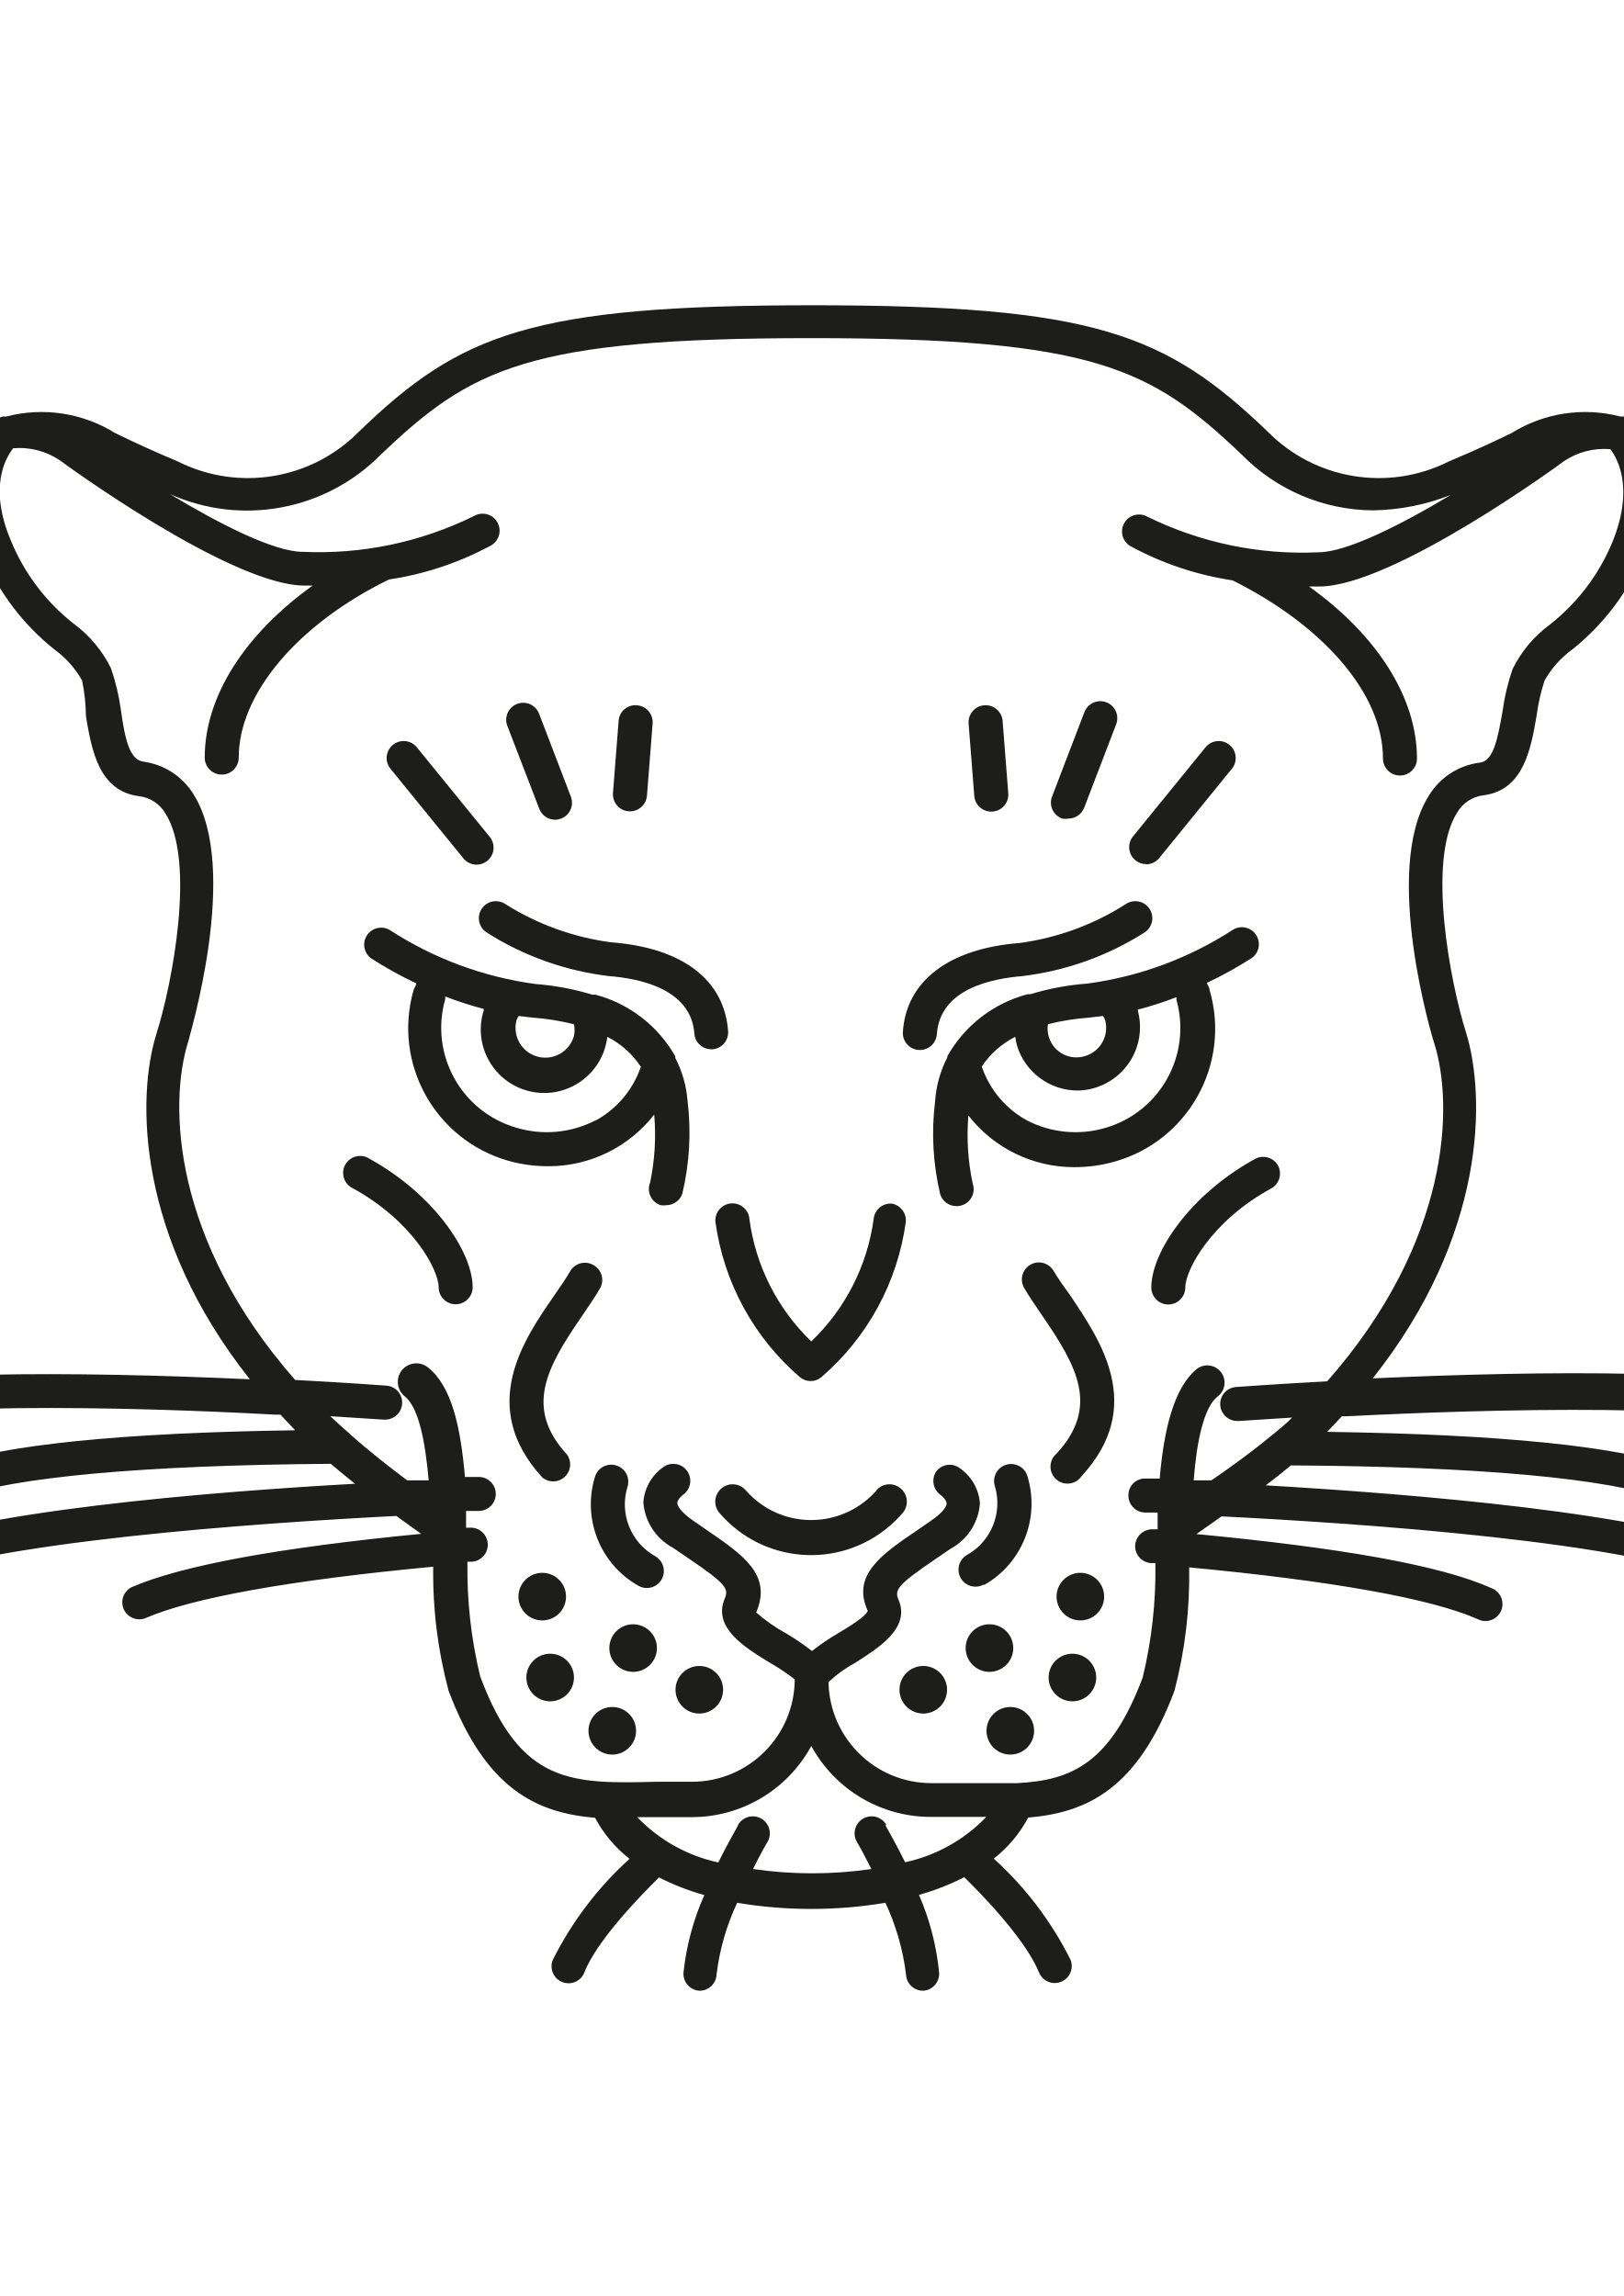
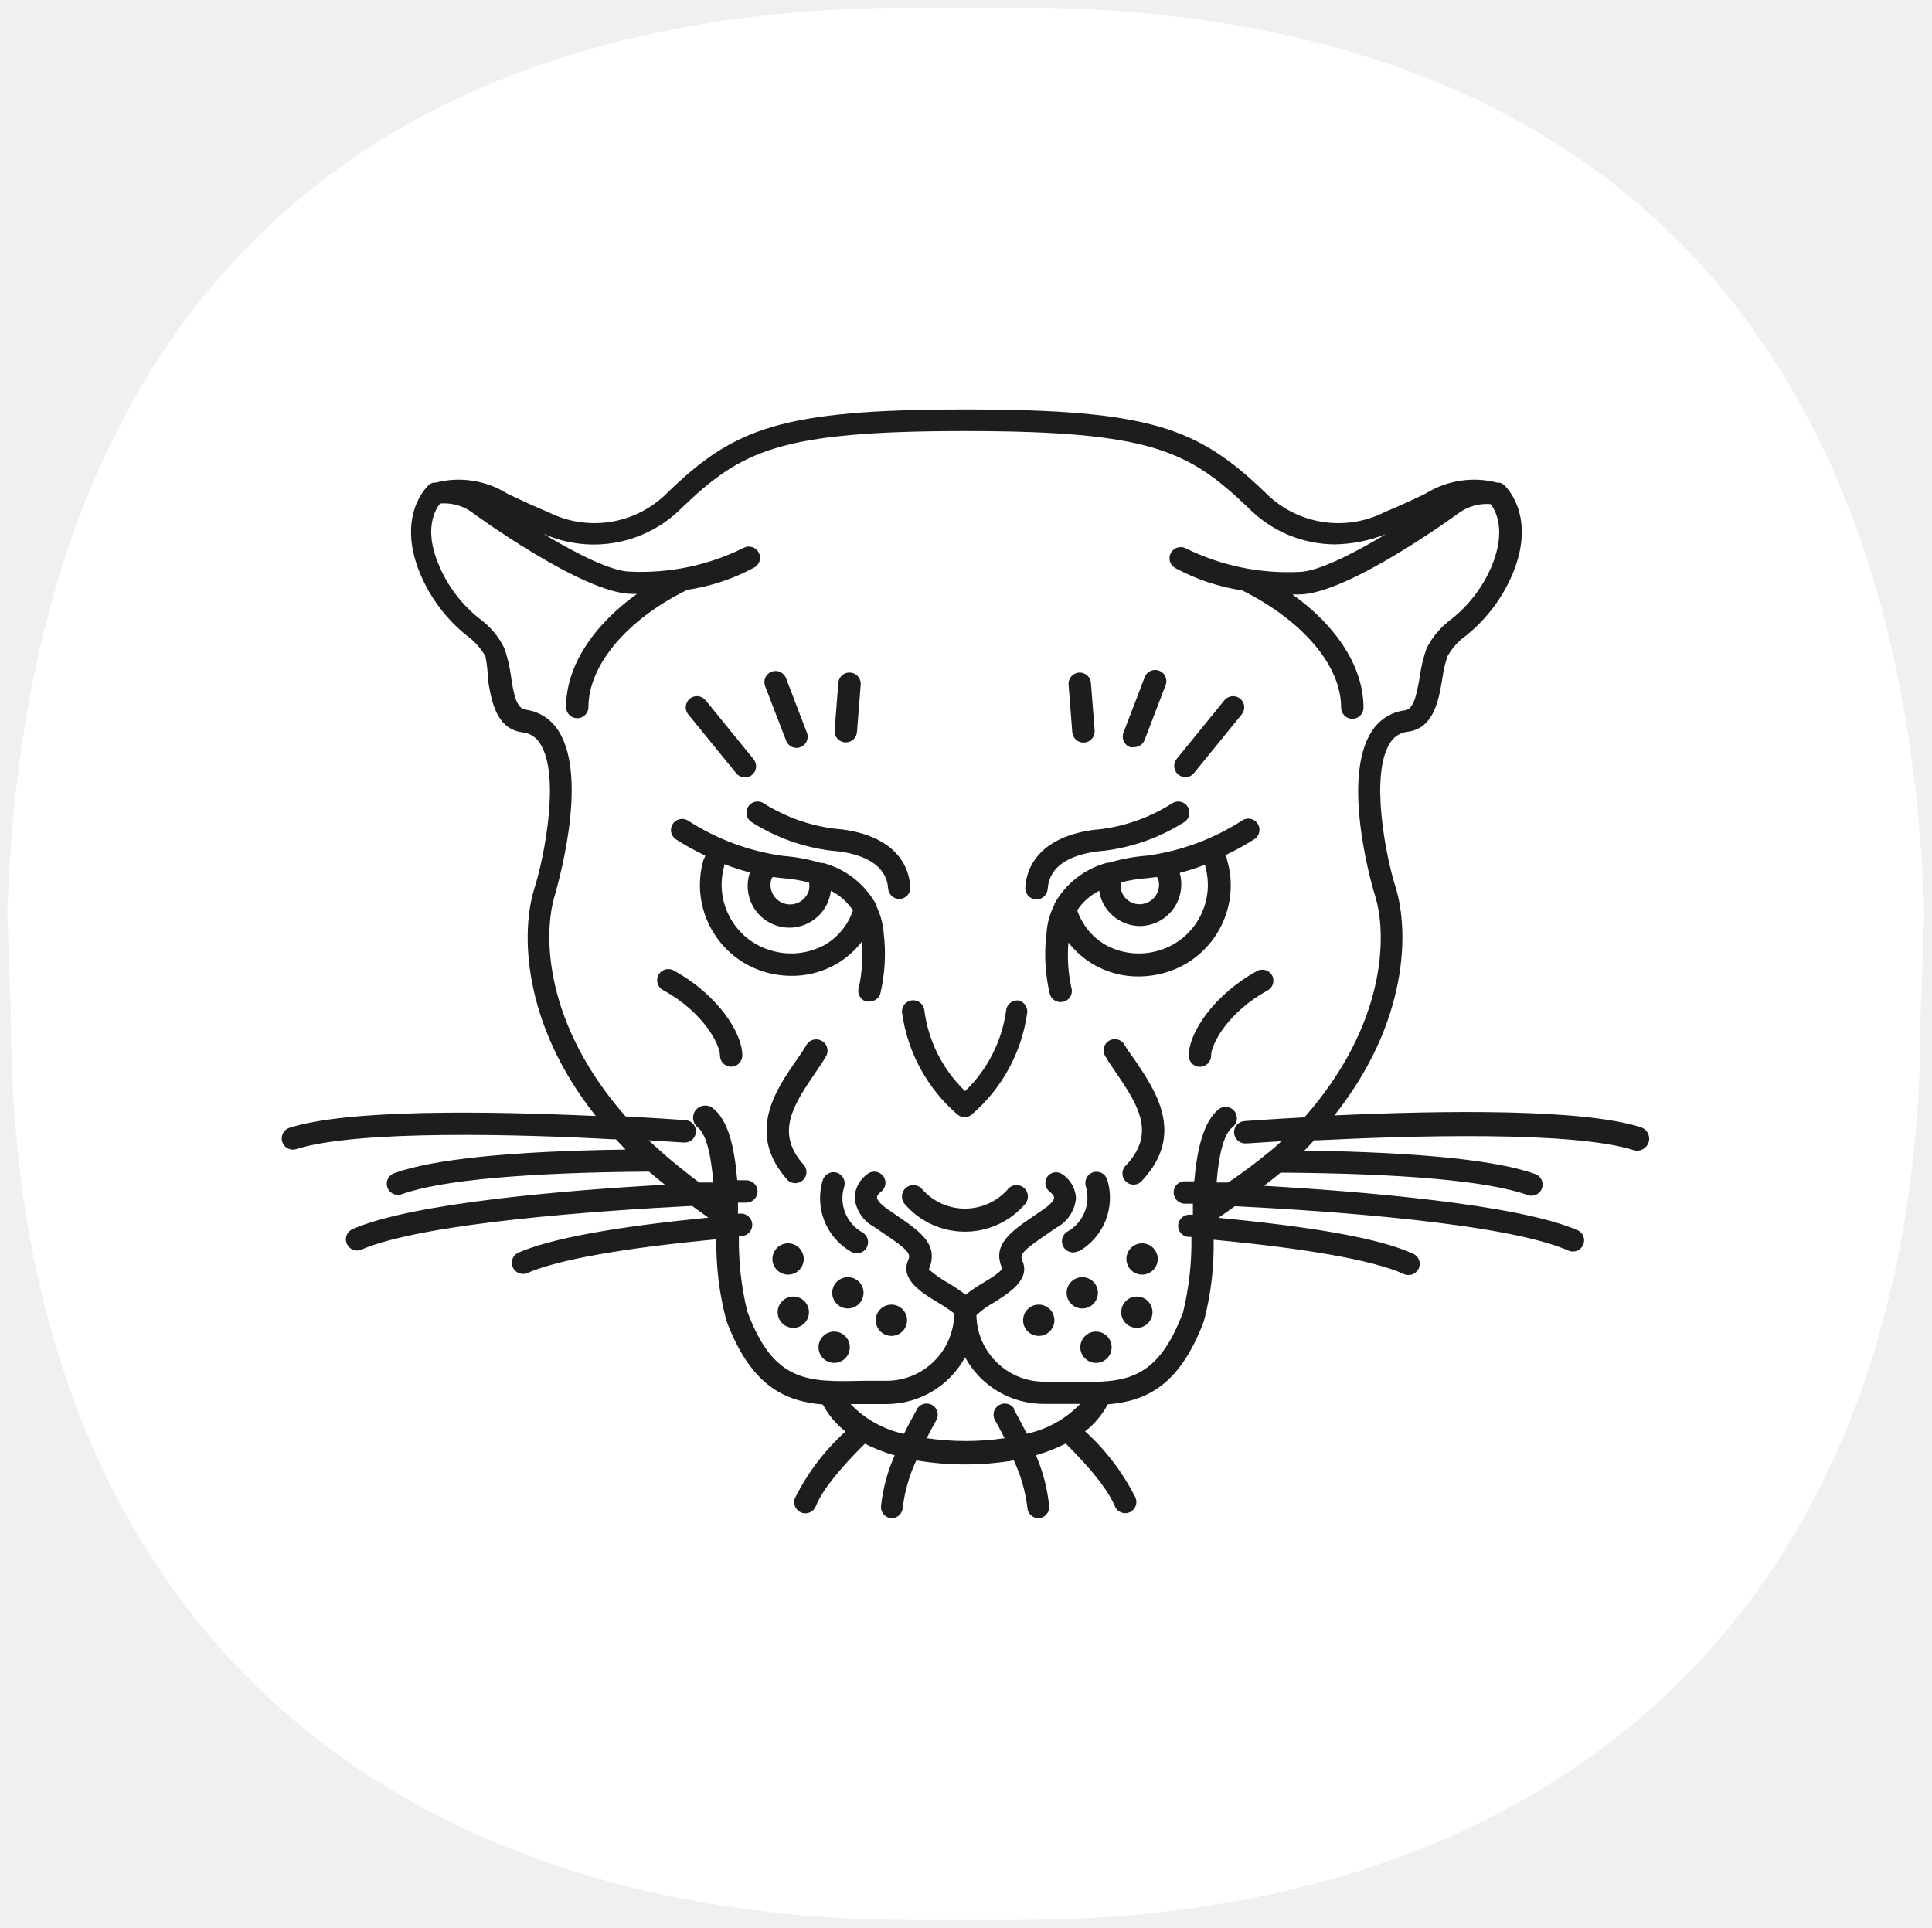
- <svg xmlns="http://www.w3.org/2000/svg" version="1.1" id="Layer_1" x="0px" y="0px" viewBox="0 0 297.638 420.945" style="enable-background:new 0 0 297.638 420.945;" xml:space="preserve">
+ <svg xmlns="http://www.w3.org/2000/svg" version="1.1" id="Layer_1" x="0px" y="0px" viewBox="0 0 538.378 537.165" style="enable-background:new 0 0 538.378 537.165;" xml:space="preserve">
  <g>
-     <path style="fill:#FFFFFF;" d="M162.992,476.945C312.773,476.945,415,390.823,415,224.646l1.001-28.346   C410.351,23.245,312.773-56.055,162.992-56.055h-28.165c-149.781,0-247.359,79.3-253.008,252.354l1.001,28.346   c0,166.177,102.227,252.299,252.008,252.299H162.992z" />
+     <path style="fill:#FFFFFF;" d="M283.207,535.083c149.781,0,252.008-86.122,252.008-252.299l1.001-28.346   C530.566,81.382,432.987,2.083,283.207,2.083h-28.165c-149.781,0-247.359,79.3-253.008,252.354l1.001,28.346   c0,166.177,102.227,252.299,252.008,252.299H283.207z" />
  </g>
  <g id="_x39_7221fff-9f5f-45e5-b2fa-fe4d6ef25df3" transform="matrix(1.210165,0,0,1.210165,-4.368992,-14.70273)">
-     <path style="fill:#1D1D1B;" d="M105.899,172.422v-0.24c-2.609-4.611-6.966-7.977-12.086-9.339h-0.481   c-2.793-0.851-5.672-1.392-8.584-1.614c-7.873-1.055-15.414-3.846-22.077-8.172c-1.22-0.732-2.801-0.336-3.533,0.883   c-0.675,1.126-0.396,2.579,0.649,3.374c2.202,1.421,4.496,2.694,6.867,3.811c0,0.343-0.309,0.687-0.412,1.064   c-3.14,11.05,3.223,22.563,14.249,25.785c1.987,0.57,4.044,0.858,6.112,0.858c6.292,0.033,12.242-2.86,16.103-7.828   c0.297,3.445,0.089,6.915-0.618,10.3c-0.539,1.316,0.091,2.82,1.407,3.359c0.068,0.028,0.137,0.053,0.207,0.075   c0.273,0.044,0.551,0.044,0.824,0c1.104-0.001,2.084-0.705,2.438-1.751c1.1-4.608,1.368-9.375,0.79-14.077   C107.576,176.645,106.946,174.439,105.899,172.422z M90.552,167.306c0.122,0.589,0.122,1.197,0,1.785   c-0.673,2.399-3.163,3.798-5.562,3.124c-2.399-0.673-3.798-3.163-3.124-5.562c0.088-0.202,0.191-0.397,0.309-0.584l2.06,0.24   c2.155,0.158,4.291,0.503,6.386,1.03L90.552,167.306z M93.779,181.898c-3.691,1.899-7.974,2.293-11.948,1.099   c-8.344-2.41-13.166-11.116-10.781-19.468v-0.412c1.909,0.739,3.857,1.369,5.837,1.888v0.206   c-1.607,5.06,1.192,10.466,6.252,12.073c5.06,1.607,10.466-1.192,12.073-6.252c0.187-0.587,0.316-1.191,0.387-1.803   c2.06,1.042,3.811,2.605,5.082,4.532c-1.18,3.471-3.618,6.375-6.833,8.137H93.779z M186.826,162.121   c0-0.378-0.275-0.687-0.412-1.064c2.371-1.117,4.665-2.391,6.867-3.811c1.132-0.861,1.351-2.477,0.49-3.609   c-0.795-1.045-2.248-1.324-3.374-0.649c-6.663,4.325-14.204,7.116-22.077,8.172c-2.935,0.216-5.837,0.758-8.652,1.614h-0.412   c-5.158,1.362-9.543,4.756-12.154,9.408v0.172c-1.073,2.08-1.705,4.359-1.854,6.695c-0.578,4.702-0.311,9.469,0.79,14.077   c0.353,1.046,1.334,1.75,2.438,1.751c1.422,0.025,2.595-1.108,2.619-2.53c0.005-0.307-0.044-0.613-0.147-0.903   c-0.721-3.383-0.941-6.854-0.652-10.3c3.861,4.969,9.811,7.861,16.103,7.828c2.067,0,4.124-0.289,6.112-0.858   c11.103-3.174,17.532-14.748,14.358-25.851C186.853,162.215,186.84,162.168,186.826,162.121z M168.629,166.31l2.06-0.24   c0.118,0.186,0.221,0.382,0.309,0.584c0.662,2.36-0.702,4.812-3.056,5.494c-2.301,0.712-4.743-0.576-5.454-2.877   c-0.197-0.635-0.245-1.307-0.142-1.964c2.074-0.512,4.187-0.845,6.318-0.996L168.629,166.31z M171.135,182.997   c-3.975,1.194-8.258,0.8-11.948-1.099c-3.234-1.764-5.686-4.682-6.867-8.172c1.275-1.915,3.026-3.465,5.082-4.498   c0.052,0.428,0.132,0.853,0.24,1.27c1.217,4.083,4.976,6.877,9.236,6.867c5.308-0.111,9.522-4.503,9.411-9.812   c-0.016-0.756-0.121-1.508-0.313-2.24v-0.206c1.98-0.519,3.928-1.15,5.837-1.888v0.412   C184.14,171.92,179.386,180.541,171.135,182.997z" />
-     <path style="fill:#1D1D1B;" d="M113.899,168.37c-0.549-7.725-6.867-12.635-17.682-13.459c-5.714-0.746-11.197-2.726-16.069-5.803   c-1.185-0.787-2.784-0.464-3.571,0.721s-0.464,2.784,0.721,3.571c5.606,3.57,11.942,5.834,18.541,6.627   c4.635,0.343,12.463,1.957,12.944,8.687c0.091,1.355,1.217,2.406,2.575,2.403h0.172C112.94,171.007,113.998,169.781,113.899,168.37   z M158.466,160.027c6.599-0.792,12.935-3.057,18.541-6.627c1.185-0.787,1.508-2.386,0.721-3.571s-2.386-1.508-3.571-0.721   c-4.874,3.117-10.37,5.132-16.103,5.906c-10.678,0.824-17.167,5.734-17.682,13.459c-0.098,1.419,0.973,2.648,2.392,2.746   c0.004,0,0.008,0.001,0.011,0.001h0.172c1.358,0.003,2.485-1.049,2.575-2.403C146.002,161.881,153.968,160.405,158.466,160.027z    M73.762,142.139c0.869,1.126,2.486,1.335,3.612,0.466c1.126-0.869,1.335-2.486,0.466-3.612c-0.03-0.04-0.062-0.078-0.095-0.116   l-10.953-13.459c-0.869-1.126-2.486-1.335-3.612-0.466c-1.126,0.869-1.335,2.486-0.466,3.612c0.03,0.04,0.062,0.078,0.095,0.116   L73.762,142.139z M85.299,134.688c0.383,0.993,1.339,1.648,2.403,1.648c1.422-0.013,2.564-1.177,2.551-2.599   c-0.003-0.284-0.052-0.566-0.147-0.834l-4.841-12.635c-0.512-1.327-2.003-1.988-3.33-1.476c-1.327,0.512-1.988,2.003-1.476,3.33   L85.299,134.688z M99.032,135.066c1.345,0.004,2.467-1.028,2.575-2.369l0.858-10.918c0.118-1.417-0.935-2.662-2.353-2.78   c-0.005,0-0.011-0.001-0.016-0.001c-1.397-0.136-2.639,0.887-2.774,2.284c-0.003,0.028-0.005,0.057-0.007,0.086l-0.858,10.953   c-0.095,1.419,0.979,2.646,2.398,2.741C98.914,135.064,98.973,135.066,99.032,135.066z" />
-     <path style="fill:#1D1D1B;" d="M282.07,223.683c-13.39-4.257-44.91-3.88-70.523-2.712c17.167-21.665,17.167-42.609,14.111-52.463   c-2.335-7.382-5.94-25.991-1.339-33.236c0.853-1.476,2.357-2.457,4.051-2.644c6.043-0.79,7.142-7.073,8-12.086   c0.233-1.796,0.636-3.567,1.202-5.288c1.037-1.854,2.467-3.46,4.189-4.704c4.81-3.839,8.567-8.836,10.918-14.523   c5.459-13.425-1.854-20.051-2.163-20.326c-0.285-0.216-0.613-0.368-0.961-0.446h-0.481c-5.616-1.466-11.587-0.56-16.515,2.506   c-2.335,1.133-5.219,2.506-9.476,4.292c-9.168,4.618-20.269,2.786-27.468-4.532c-15.451-14.833-26.335-19.124-68.944-19.124   s-53.356,4.326-68.669,19.124c-7.199,7.319-18.3,9.15-27.468,4.532c-3.2-1.338-6.36-2.769-9.476-4.292   c-4.928-3.066-10.899-3.972-16.515-2.506H4.063c-0.349,0.079-0.676,0.231-0.961,0.446c-0.309,0.275-7.622,6.867-2.163,20.326   c2.352,5.687,6.108,10.684,10.918,14.523c1.721,1.245,3.151,2.85,4.189,4.704c0.366,1.786,0.561,3.602,0.584,5.425   c0.858,5.047,1.923,11.296,8,12.086c1.694,0.186,3.199,1.168,4.051,2.644c4.601,7.245,0.996,25.854-1.339,33.236   c-3.124,9.854-2.987,30.901,14.111,52.463c-25.614-1.167-57.133-1.545-70.523,2.712c-1.356,0.436-2.101,1.889-1.665,3.245   c0.436,1.356,1.889,2.101,3.245,1.665c14.043-4.463,51.502-3.433,72.721-2.266h0.858l2.232,2.369   c-26.369,0.378-44.257,2.197-53.218,5.425c-1.35,0.446-2.084,1.902-1.638,3.253c0.446,1.351,1.902,2.084,3.253,1.638   c0.046-0.015,0.092-0.032,0.137-0.049c8.858-3.193,28.498-4.978,56.858-5.184c1.202,1.03,2.438,2.026,3.674,3.021   c-22.214,1.236-58.369,4.154-72.102,10.3c-1.255,0.668-1.731,2.228-1.063,3.483c0.597,1.122,1.924,1.64,3.123,1.221   c14.317-6.283,55.553-9.064,76.291-10.129l3.433,2.472l0.343,0.24c-21.596,2.094-36.36,4.807-43.914,8.103   c-1.255,0.668-1.731,2.228-1.063,3.483c0.597,1.122,1.924,1.64,3.123,1.221c7.107-3.124,22.146-5.803,43.674-7.828   c-0.098,6.35,0.688,12.682,2.335,18.815c5.597,14.833,13.253,18.472,22.18,19.227c1.284,2.415,3.062,4.533,5.219,6.215   c-4.8,4.348-8.747,9.553-11.639,15.348c-0.512,1.327,0.149,2.818,1.476,3.33c1.327,0.512,2.818-0.149,3.33-1.476   c0.927-2.403,3.708-6.867,11.296-14.386c2.195,1.117,4.495,2.014,6.867,2.678c-1.666,3.735-2.732,7.709-3.159,11.777   c-0.078,1.42,1.01,2.634,2.43,2.712c0.002,0,0.005,0,0.007,0c1.37,0.002,2.502-1.069,2.575-2.438   c0.452-3.772,1.507-7.447,3.124-10.884c7.434,1.239,15.021,1.239,22.455,0c1.608,3.441,2.663,7.114,3.124,10.884   c0.073,1.368,1.205,2.44,2.575,2.438c1.42-0.074,2.512-1.285,2.438-2.705c0-0.002,0-0.005,0-0.007   c-0.39-4.073-1.422-8.059-3.056-11.811c2.372-0.664,4.672-1.561,6.867-2.678c7.588,7.519,10.3,11.983,11.296,14.386   c0.512,1.327,2.003,1.988,3.33,1.476c1.327-0.512,1.988-2.003,1.476-3.33c-2.893-5.795-6.84-10.999-11.639-15.348   c2.157-1.682,3.935-3.799,5.219-6.215c8.927-0.755,16.584-4.36,22.146-19.193c1.604-6.105,2.355-12.402,2.232-18.712   c21.528,2.026,36.601,4.704,43.674,7.828c1.255,0.668,2.815,0.192,3.483-1.063c0.668-1.255,0.192-2.815-1.063-3.483   c-0.116-0.062-0.236-0.114-0.36-0.158c-7.622-3.433-22.661-6.077-44.635-8.172l2.747-1.923l1.064-0.755   c20.601,1.03,62.489,3.811,76.978,10.3c1.342,0.469,2.811-0.238,3.281-1.581c0.42-1.2-0.099-2.526-1.221-3.123   c-13.94-6.112-50.163-8.996-72.343-10.3c1.305-0.984,2.575-1.991,3.811-3.021c28.429,0.172,48.068,1.957,56.961,5.185   c1.35,0.446,2.807-0.288,3.253-1.638c0.428-1.297-0.231-2.703-1.501-3.203c-8.927-3.227-26.815-5.047-53.219-5.425l2.232-2.369   h0.858c21.116-1.064,58.678-2.197,72.721,2.266c1.46,0.446,3.005-0.377,3.451-1.837C284.352,225.674,283.53,224.129,282.07,223.683   z M137.865,288.61c-0.711-1.233-2.287-1.655-3.519-0.944c-1.233,0.711-1.655,2.287-0.944,3.519c0.549,0.927,1.339,2.403,2.197,4.12   c-5.943,0.864-11.98,0.864-17.923,0c1.202-2.438,2.163-4.086,2.197-4.12c0.711-1.233,0.288-2.808-0.944-3.519   c-1.233-0.711-2.808-0.288-3.519,0.944c0,0.206-1.442,2.506-2.987,5.7c-4.691-1.011-8.972-3.402-12.292-6.867h8.343   c7.527-0.031,14.438-4.164,18.026-10.781c3.62,6.647,10.594,10.773,18.163,10.747h8.343c-3.32,3.465-7.601,5.856-12.292,6.867   c-1.545-3.09-2.85-5.356-2.987-5.596L137.865,288.61z M196.577,229.348l-0.275,0.206c-2.884,2.403-6.077,4.738-9.202,6.867h-2.678   c0.446-5.871,1.545-11.159,3.674-12.738c1.138-0.891,1.338-2.536,0.446-3.674s-2.536-1.338-3.674-0.446   c-3.433,2.85-4.944,9.064-5.597,16.584h-2.094c-1.382-0.076-2.564,0.983-2.64,2.365c-0.003,0.047-0.004,0.094-0.004,0.141   c-0.038,1.422,1.083,2.605,2.505,2.644c0.001,0,0.001,0,0.002,0h1.923v2.541h-0.618c-1.405-0.1-2.636,0.933-2.781,2.335   c-0.119,1.411,0.924,2.654,2.335,2.781h0.721c0.099,5.838-0.547,11.665-1.923,17.339c-4.841,12.875-10.644,15.588-19.056,16   h-12.978c-8.489-0.017-15.404-6.825-15.554-15.313c1.196-1.131,2.535-2.1,3.983-2.884c3.433-2.197,8.481-5.219,6.627-9.579   c-0.652-1.511-0.206-2.232,5.7-6.249l2.163-1.476c2.563-1.376,4.246-3.966,4.463-6.867c-0.162-2.243-1.37-4.278-3.262-5.494   c-1.162-0.708-2.676-0.375-3.433,0.755c-0.68,1.159-0.368,2.645,0.721,3.433c0.275,0.206,0.893,0.79,0.927,1.27   c0.034,0.481-0.584,1.408-2.266,2.575l-2.129,1.476c-5.597,3.777-9.991,6.867-7.554,12.257c-0.275,0.858-3.056,2.541-4.566,3.433   c-1.351,0.794-2.647,1.677-3.88,2.644c-1.233-0.967-2.529-1.85-3.88-2.644c-1.634-0.895-3.165-1.966-4.566-3.193   c2.438-5.734-1.991-8.721-7.554-12.532l-2.129-1.476c-1.648-1.167-2.266-2.094-2.266-2.575s0.618-1.064,0.893-1.27   c1.154-0.831,1.416-2.441,0.584-3.595c-0.77-1.069-2.222-1.384-3.365-0.732c-1.891,1.216-3.1,3.251-3.262,5.494   c0.217,2.901,1.9,5.491,4.463,6.867l2.163,1.476c5.94,4.017,6.352,4.738,5.7,6.249c-1.854,4.395,3.056,7.382,6.627,9.579   c1.385,0.792,2.715,1.675,3.983,2.644c-0.038,8.582-7.006,15.519-15.588,15.519h-5.356c-12.772,0.309-20.601,0.481-26.712-16   c-1.373-5.675-2.019-11.501-1.923-17.339h0.721c1.422-0.123,2.475-1.376,2.352-2.798c-0.123-1.422-1.376-2.475-2.798-2.352h-0.481   v-2.541h1.923c1.422,0,2.575-1.153,2.575-2.575c0-1.422-1.153-2.575-2.575-2.575h-2.094c-0.652-7.519-1.991-13.734-5.597-16.584   c-1.204-0.977-2.972-0.792-3.948,0.412c-0.977,1.204-0.792,2.972,0.412,3.948c2.129,1.682,3.124,6.867,3.639,12.738h-3.262   c-2.918-2.197-5.837-4.498-8.515-6.867c-0.148-0.184-0.322-0.346-0.515-0.481c-0.893-0.79-1.785-1.579-2.609-2.369l8,0.515h0.206   c1.422,0.057,2.621-1.05,2.678-2.472c0.057-1.422-1.05-2.621-2.472-2.678c0,0-5.391-0.412-13.734-0.858   c-18.678-21.253-19.159-41.888-16.206-51.227c0-0.275,8-26.163,0.79-37.528c-1.656-2.684-4.428-4.486-7.554-4.91   c-2.129-0.275-2.815-3.433-3.433-7.863c-0.292-2.151-0.798-4.267-1.511-6.318c-1.303-2.647-3.222-4.943-5.597-6.695   c-4.22-3.302-7.51-7.644-9.545-12.601c-3.433-8.103-0.79-12.566,0.343-14.008c2.512-0.218,5.022,0.436,7.107,1.854   c0.24,0.206,25.82,18.953,37.047,18.953h1.202c-10.3,7.382-16.343,16.824-16.343,26.06c0,1.422,1.153,2.575,2.575,2.575   c1.422,0,2.575-1.153,2.575-2.575c0-9.648,8.927-20.223,22.764-26.987c5.385-0.803,10.589-2.534,15.382-5.116   c1.257-0.666,1.736-2.224,1.07-3.481s-2.224-1.736-3.481-1.07c-0.032,0.017-0.064,0.035-0.095,0.053   c-8.055,3.972-16.985,5.839-25.957,5.425c-4.292,0-12.498-4.154-20.12-8.755c10.841,4.873,23.568,2.505,31.931-5.94   C74.998,67.942,83.548,63.375,126.5,63.375s51.502,4.601,65.236,17.682c5.225,5.323,12.352,8.35,19.811,8.412   c4.046-0.06,8.047-0.851,11.811-2.335c-7.588,4.566-15.794,8.687-20.051,8.687c-8.972,0.414-17.902-1.453-25.957-5.425   c-1.257-0.666-2.815-0.187-3.481,1.069c-0.646,1.219-0.216,2.731,0.975,3.428c4.82,2.616,10.061,4.371,15.485,5.185   c13.734,6.867,22.764,17.167,22.764,26.987c0,1.422,1.153,2.575,2.575,2.575c1.422,0,2.575-1.153,2.575-2.575   c0-9.27-6.077-18.712-16.343-26.06h1.511c11.227,0,36.807-18.747,37.047-18.953c2.076-1.41,4.572-2.064,7.073-1.854   c1.133,1.476,3.605,5.94,0.343,14.008c-2.035,4.957-5.325,9.299-9.545,12.601c-2.374,1.752-4.294,4.048-5.597,6.695   c-0.713,2.05-1.219,4.167-1.511,6.318c-0.79,4.566-1.442,7.588-3.433,7.863c-3.201,0.39-6.047,2.225-7.725,4.979   c-7.245,11.365,0.687,37.287,0.79,37.528c2.987,9.373,2.472,30.008-16.206,51.227c-8.206,0.446-13.734,0.858-13.734,0.858   c-1.422,0.057-2.529,1.256-2.472,2.678c0.057,1.422,1.256,2.529,2.678,2.472h0.206l8-0.515   C198.603,227.7,197.538,228.524,196.577,229.348z" />
-     <path style="fill:#1D1D1B;" d="M177.212,143.1c0.775-0.005,1.506-0.358,1.991-0.961l10.953-13.459   c0.933-1.074,0.818-2.7-0.255-3.633c-1.074-0.933-2.7-0.818-3.633,0.255c-0.033,0.038-0.064,0.076-0.095,0.115l-10.953,13.459   c-0.891,1.108-0.715,2.729,0.393,3.62c0.453,0.365,1.017,0.565,1.598,0.568V143.1z M164.508,136.164   c0.306,0.057,0.621,0.057,0.927,0c1.065,0,2.02-0.655,2.403-1.648l4.841-12.635c0.512-1.327-0.149-2.818-1.476-3.33   s-2.818,0.149-3.33,1.476l-4.841,12.635c-0.594,1.292-0.029,2.821,1.264,3.416C164.365,136.11,164.436,136.139,164.508,136.164z    M153.968,135.1c1.418-0.109,2.479-1.347,2.37-2.765c0-0.005-0.001-0.011-0.001-0.016l-0.858-10.953   c-0.114-1.422-1.359-2.483-2.781-2.369c-1.422,0.114-2.483,1.359-2.369,2.781l0.858,10.953c0.109,1.418,1.347,2.479,2.765,2.37   C153.957,135.101,153.962,135.101,153.968,135.1z" />
-     <circle style="fill:#1D1D1B;" cx="85.745" cy="254.035" r="3.605" />
-     <circle style="fill:#1D1D1B;" cx="86.947" cy="266.292" r="3.605" />
-     <circle style="fill:#1D1D1B;" cx="96.354" cy="274.361" r="3.605" />
-     <circle style="fill:#1D1D1B;" cx="99.513" cy="261.829" r="3.605" />
-     <circle style="fill:#1D1D1B;" cx="109.539" cy="268.146" r="3.605" />
-     <circle style="fill:#1D1D1B;" cx="167.255" cy="254.035" r="3.605" />
-     <circle style="fill:#1D1D1B;" cx="166.053" cy="266.292" r="3.605" />
-     <circle style="fill:#1D1D1B;" cx="156.646" cy="274.361" r="3.605" />
-     <circle style="fill:#1D1D1B;" cx="153.487" cy="261.829" r="3.605" />
-     <circle style="fill:#1D1D1B;" cx="143.461" cy="268.146" r="3.605" />
-     <path style="fill:#1D1D1B;" d="M138.723,194.499c-1.417-0.118-2.662,0.935-2.78,2.353c0,0.005-0.001,0.011-0.001,0.016   c-0.973,7.056-4.3,13.577-9.442,18.506c-5.134-4.94-8.439-11.477-9.373-18.541c-0.114-1.422-1.359-2.483-2.781-2.369   c-1.422,0.114-2.483,1.359-2.369,2.781c1.245,9.153,5.801,17.533,12.807,23.553c0.455,0.373,1.025,0.579,1.614,0.584   c0.589-0.004,1.158-0.21,1.614-0.584c7.006-6.021,11.562-14.4,12.807-23.553C140.928,195.928,140.023,194.741,138.723,194.499z    M93.436,203.769c-1.208-0.658-2.72-0.25-3.433,0.927c-0.687,1.202-1.579,2.472-2.506,3.811   c-4.601,6.661-11.536,16.755-1.751,27.468c1.088,0.915,2.713,0.775,3.628-0.313c0.747-0.888,0.808-2.165,0.149-3.12   c-6.489-7.039-3.193-13.116,2.197-20.944c0.996-1.476,1.957-2.85,2.712-4.154c0.764-1.2,0.411-2.791-0.789-3.555   C93.576,203.845,93.507,203.805,93.436,203.769z M163.204,204.696c-0.711-1.233-2.287-1.655-3.519-0.944   c-1.233,0.711-1.655,2.287-0.944,3.519c0.755,1.305,1.717,2.678,2.712,4.154c5.391,7.828,8.687,13.905,2.197,20.944   c-1.088,0.915-1.229,2.54-0.313,3.628c0.915,1.088,2.54,1.229,3.628,0.313c0.176-0.148,0.331-0.319,0.462-0.508   c9.785-10.609,2.85-20.601-1.751-27.468C164.817,207.168,163.925,205.898,163.204,204.696z M98.655,237.417   c0.436-1.356-0.309-2.808-1.665-3.245c-1.356-0.436-2.808,0.309-3.245,1.665c-1.98,6.372,0.75,13.263,6.558,16.549   c1.233,0.711,2.808,0.288,3.519-0.944c0.711-1.233,0.288-2.808-0.944-3.519C99.166,245.858,97.405,241.477,98.655,237.417z    M152.663,252.284c5.808-3.286,8.538-10.177,6.558-16.549c-0.436-1.356-1.889-2.101-3.245-1.665   c-1.356,0.436-2.101,1.889-1.665,3.245l0,0c1.195,4.029-0.558,8.348-4.223,10.403c-1.233,0.711-1.655,2.287-0.944,3.519   c0.711,1.233,2.287,1.655,3.519,0.944V252.284z M136.388,237.932c-4.777,5.471-13.084,6.033-18.555,1.256   c-0.447-0.39-0.866-0.81-1.256-1.256c-0.948-1.1-2.608-1.223-3.708-0.275c-1.1,0.948-1.223,2.608-0.275,3.708   c6.564,7.661,18.095,8.55,25.755,1.987c0.712-0.61,1.377-1.275,1.987-1.987c0.948-1.1,0.825-2.76-0.275-3.708   c-1.1-0.948-2.76-0.825-3.708,0.275l0,0H136.388z M59.582,187.701c-1.185-0.786-2.783-0.463-3.569,0.723   c-0.786,1.185-0.463,2.783,0.723,3.569c0.119,0.079,0.244,0.148,0.375,0.206c9.03,4.979,12.944,12.326,12.944,14.97   c0,1.422,1.153,2.575,2.575,2.575s2.575-1.153,2.575-2.575C75.204,201.846,69.367,193.091,59.582,187.701z M197.195,188.731   c-0.678-1.214-2.199-1.67-3.433-1.03c-9.854,5.391-15.76,14.146-15.76,19.502c0,1.422,1.153,2.575,2.575,2.575   c1.422,0,2.575-1.153,2.575-2.575c0-2.644,3.914-10.026,12.944-14.97c1.266-0.648,1.766-2.2,1.118-3.466   C197.208,188.755,197.201,188.743,197.195,188.731z" />
+     <path style="fill:#1D1D1B;" d="M205.237,220.463v-0.24c-2.609-4.611-6.966-7.977-12.086-9.339h-0.481   c-2.793-0.851-5.672-1.392-8.584-1.614c-7.873-1.055-15.414-3.846-22.077-8.172c-1.22-0.732-2.801-0.336-3.533,0.883   c-0.675,1.126-0.396,2.579,0.649,3.374c2.202,1.421,4.496,2.694,6.867,3.811c0,0.343-0.309,0.687-0.412,1.064   c-3.14,11.05,3.223,22.563,14.249,25.785c1.987,0.57,4.044,0.858,6.112,0.858c6.292,0.033,12.242-2.86,16.103-7.828   c0.297,3.445,0.089,6.915-0.618,10.3c-0.539,1.316,0.091,2.82,1.407,3.359c0.068,0.028,0.137,0.053,0.207,0.075   c0.273,0.044,0.551,0.044,0.824,0c1.104-0.001,2.085-0.705,2.438-1.751c1.1-4.608,1.368-9.375,0.79-14.077   C206.914,224.687,206.283,222.48,205.237,220.463z M189.889,215.347c0.122,0.589,0.122,1.197,0,1.785   c-0.673,2.399-3.163,3.798-5.562,3.124s-3.798-3.163-3.124-5.562c0.088-0.202,0.191-0.397,0.309-0.584l2.06,0.24   c2.154,0.158,4.291,0.503,6.386,1.03L189.889,215.347z M193.117,229.939c-3.691,1.899-7.974,2.293-11.948,1.099   c-8.344-2.41-13.166-11.116-10.781-19.468v-0.412c1.909,0.739,3.857,1.369,5.837,1.888v0.206   c-1.607,5.06,1.192,10.466,6.252,12.073c5.06,1.607,10.466-1.192,12.073-6.252c0.187-0.587,0.316-1.191,0.387-1.803   c2.06,1.042,3.811,2.605,5.081,4.532c-1.18,3.471-3.618,6.375-6.833,8.137H193.117z M286.163,210.163   c0-0.378-0.275-0.687-0.412-1.064c2.371-1.117,4.665-2.391,6.867-3.811c1.132-0.861,1.351-2.477,0.49-3.609   c-0.795-1.045-2.248-1.324-3.374-0.649c-6.663,4.325-14.204,7.116-22.077,8.172c-2.935,0.216-5.837,0.758-8.652,1.614h-0.412   c-5.158,1.362-9.543,4.756-12.154,9.408v0.172c-1.073,2.08-1.705,4.359-1.854,6.695c-0.578,4.702-0.311,9.469,0.79,14.077   c0.353,1.046,1.334,1.75,2.438,1.751c1.422,0.025,2.595-1.108,2.619-2.53c0.005-0.307-0.044-0.613-0.147-0.903   c-0.721-3.383-0.941-6.853-0.652-10.3c3.861,4.969,9.811,7.861,16.103,7.828c2.067,0,4.124-0.289,6.112-0.858   c11.103-3.174,17.532-14.748,14.358-25.851C286.191,210.256,286.177,210.209,286.163,210.163z M267.966,214.351l2.06-0.24   c0.118,0.186,0.221,0.382,0.309,0.584c0.662,2.36-0.702,4.812-3.056,5.494c-2.301,0.712-4.743-0.576-5.454-2.877   c-0.197-0.635-0.245-1.307-0.142-1.964c2.074-0.512,4.187-0.845,6.318-0.996H267.966z M270.472,231.038   c-3.975,1.194-8.258,0.8-11.948-1.099c-3.234-1.764-5.686-4.682-6.867-8.172c1.275-1.915,3.026-3.465,5.082-4.498   c0.052,0.428,0.132,0.853,0.24,1.27c1.217,4.083,4.976,6.877,9.236,6.867c5.308-0.111,9.522-4.503,9.411-9.812   c-0.016-0.756-0.121-1.508-0.313-2.24v-0.206c1.98-0.519,3.928-1.15,5.837-1.888v0.412   C283.477,219.961,278.723,228.583,270.472,231.038z" />
+     <path style="fill:#1D1D1B;" d="M213.237,216.411c-0.549-7.725-6.867-12.635-17.682-13.459c-5.714-0.746-11.197-2.726-16.069-5.803   c-1.185-0.787-2.784-0.464-3.571,0.721s-0.464,2.784,0.721,3.571c5.606,3.57,11.942,5.834,18.541,6.627   c4.635,0.343,12.463,1.957,12.944,8.687c0.091,1.355,1.217,2.406,2.575,2.403h0.172   C212.278,219.048,213.335,217.822,213.237,216.411z M257.803,208.068c6.599-0.792,12.935-3.057,18.541-6.627   c1.185-0.787,1.508-2.386,0.721-3.571s-2.386-1.508-3.571-0.721c-4.874,3.117-10.37,5.132-16.103,5.906   c-10.678,0.824-17.167,5.734-17.682,13.459c-0.098,1.419,0.973,2.648,2.392,2.746c0.004,0,0.008,0.001,0.011,0.001h0.172   c1.358,0.003,2.485-1.049,2.575-2.403C245.34,209.922,253.305,208.446,257.803,208.068z M173.1,190.18   c0.869,1.126,2.486,1.335,3.612,0.466c1.126-0.869,1.335-2.486,0.466-3.612c-0.03-0.04-0.062-0.078-0.095-0.116l-10.953-13.459   c-0.869-1.126-2.486-1.335-3.612-0.466c-1.126,0.869-1.335,2.486-0.466,3.612c0.03,0.039,0.062,0.078,0.095,0.116L173.1,190.18z    M184.636,182.729c0.383,0.993,1.339,1.648,2.403,1.648c1.422-0.013,2.564-1.177,2.551-2.599c-0.003-0.284-0.052-0.566-0.147-0.834   l-4.841-12.635c-0.512-1.327-2.003-1.988-3.33-1.476c-1.327,0.512-1.988,2.003-1.476,3.33L184.636,182.729z M198.37,183.107   c1.345,0.004,2.467-1.028,2.575-2.369l0.858-10.918c0.118-1.417-0.935-2.662-2.353-2.78c-0.005,0-0.011-0.001-0.016-0.001   c-1.397-0.136-2.639,0.887-2.774,2.284c-0.003,0.028-0.005,0.057-0.007,0.086l-0.858,10.953c-0.095,1.419,0.979,2.646,2.398,2.741   C198.252,183.105,198.311,183.107,198.37,183.107z" />
+     <path style="fill:#1D1D1B;" d="M381.407,271.724c-13.39-4.257-44.91-3.88-70.523-2.712c17.167-21.665,17.167-42.609,14.112-52.463   c-2.335-7.382-5.94-25.991-1.339-33.236c0.853-1.476,2.357-2.457,4.051-2.644c6.043-0.79,7.142-7.073,8-12.086   c0.233-1.796,0.636-3.567,1.202-5.288c1.037-1.854,2.467-3.46,4.189-4.704c4.81-3.839,8.567-8.836,10.918-14.523   c5.459-13.425-1.854-20.051-2.163-20.326c-0.285-0.216-0.613-0.368-0.961-0.446h-0.481c-5.616-1.466-11.587-0.56-16.515,2.506   c-2.335,1.133-5.219,2.506-9.476,4.292c-9.168,4.618-20.269,2.786-27.468-4.532c-15.451-14.833-26.335-19.124-68.944-19.124   s-53.356,4.326-68.669,19.124c-7.199,7.319-18.3,9.15-27.468,4.532c-3.2-1.338-6.36-2.769-9.476-4.292   c-4.928-3.066-10.899-3.972-16.515-2.506h-0.481c-0.349,0.079-0.676,0.231-0.961,0.446c-0.309,0.275-7.622,6.867-2.163,20.326   c2.352,5.687,6.108,10.684,10.918,14.523c1.721,1.245,3.151,2.85,4.189,4.704c0.366,1.786,0.561,3.602,0.584,5.425   c0.858,5.047,1.923,11.296,8,12.086c1.694,0.186,3.199,1.168,4.051,2.644c4.601,7.245,0.996,25.854-1.339,33.236   c-3.124,9.854-2.987,30.901,14.111,52.463c-25.614-1.167-57.133-1.545-70.523,2.712c-1.356,0.436-2.101,1.889-1.665,3.245   c0.436,1.356,1.889,2.101,3.245,1.665c14.043-4.464,51.502-3.433,72.721-2.266h0.858l2.232,2.369   c-26.369,0.378-44.257,2.197-53.219,5.425c-1.35,0.446-2.084,1.902-1.638,3.253c0.446,1.351,1.902,2.084,3.253,1.638   c0.046-0.015,0.092-0.032,0.137-0.049c8.858-3.193,28.498-4.978,56.858-5.185c1.202,1.03,2.438,2.026,3.674,3.021   c-22.214,1.236-58.369,4.154-72.102,10.3c-1.255,0.668-1.731,2.228-1.063,3.483c0.597,1.122,1.924,1.64,3.123,1.221   c14.317-6.283,55.553-9.064,76.291-10.129l3.433,2.472l0.343,0.24c-21.596,2.094-36.36,4.807-43.914,8.103   c-1.255,0.668-1.731,2.228-1.063,3.483c0.597,1.122,1.924,1.64,3.123,1.221c7.107-3.124,22.146-5.803,43.674-7.828   c-0.098,6.35,0.688,12.682,2.335,18.815c5.597,14.833,13.253,18.472,22.18,19.227c1.284,2.415,3.062,4.533,5.219,6.215   c-4.8,4.348-8.747,9.553-11.639,15.348c-0.512,1.327,0.149,2.818,1.476,3.33c1.327,0.512,2.818-0.149,3.33-1.476   c0.927-2.403,3.708-6.867,11.296-14.386c2.195,1.117,4.495,2.014,6.867,2.678c-1.666,3.735-2.732,7.709-3.159,11.777   c-0.078,1.42,1.01,2.634,2.43,2.712c0.002,0,0.005,0,0.007,0c1.37,0.002,2.502-1.069,2.575-2.438   c0.452-3.772,1.507-7.447,3.124-10.884c7.434,1.239,15.021,1.239,22.455,0c1.608,3.441,2.663,7.114,3.124,10.884   c0.073,1.368,1.205,2.44,2.575,2.438c1.42-0.074,2.512-1.285,2.438-2.705c0-0.002,0-0.005,0-0.007   c-0.39-4.073-1.422-8.059-3.056-11.811c2.372-0.664,4.672-1.561,6.867-2.678c7.588,7.519,10.3,11.983,11.296,14.386   c0.512,1.327,2.003,1.988,3.33,1.476c1.327-0.512,1.988-2.003,1.476-3.33c-2.893-5.795-6.84-10.999-11.639-15.348   c2.157-1.682,3.935-3.799,5.219-6.215c8.927-0.755,16.584-4.36,22.146-19.193c1.604-6.105,2.355-12.402,2.232-18.712   c21.528,2.026,36.601,4.704,43.674,7.828c1.255,0.668,2.815,0.192,3.483-1.063c0.668-1.255,0.192-2.815-1.063-3.483   c-0.116-0.062-0.236-0.114-0.36-0.158c-7.622-3.433-22.661-6.077-44.635-8.172l2.747-1.923l1.064-0.755   c20.601,1.03,62.489,3.811,76.978,10.3c1.342,0.47,2.811-0.238,3.281-1.581c0.42-1.2-0.099-2.526-1.221-3.123   c-13.94-6.112-50.163-8.996-72.343-10.3c1.305-0.984,2.575-1.991,3.811-3.021c28.429,0.172,48.068,1.957,56.961,5.185   c1.35,0.446,2.807-0.288,3.253-1.638c0.428-1.297-0.231-2.703-1.501-3.203c-8.927-3.227-26.815-5.047-53.219-5.425l2.232-2.369   h0.858c21.116-1.064,58.678-2.197,72.721,2.266c1.46,0.446,3.005-0.377,3.451-1.837C383.69,273.715,382.867,272.17,381.407,271.724   z M237.202,336.651c-0.711-1.233-2.287-1.655-3.519-0.944s-1.655,2.287-0.944,3.519c0.549,0.927,1.339,2.403,2.197,4.12   c-5.943,0.864-11.98,0.864-17.923,0c1.202-2.438,2.163-4.086,2.197-4.12c0.711-1.233,0.288-2.808-0.944-3.519   c-1.233-0.711-2.808-0.288-3.519,0.944c0,0.206-1.442,2.506-2.987,5.7c-4.691-1.011-8.972-3.402-12.292-6.867h8.343   c7.527-0.031,14.438-4.164,18.026-10.781c3.62,6.647,10.594,10.773,18.163,10.747h8.343c-3.32,3.465-7.601,5.856-12.292,6.867   c-1.545-3.09-2.85-5.356-2.987-5.596L237.202,336.651z M295.914,277.389l-0.275,0.206c-2.884,2.403-6.077,4.738-9.202,6.867h-2.678   c0.446-5.871,1.545-11.159,3.674-12.738c1.138-0.891,1.338-2.536,0.446-3.674c-0.891-1.138-2.536-1.338-3.674-0.446   c-3.433,2.85-4.944,9.064-5.597,16.584h-2.094c-1.382-0.076-2.564,0.983-2.64,2.365c-0.003,0.047-0.004,0.094-0.004,0.141   c-0.038,1.422,1.083,2.605,2.505,2.644c0.001,0,0.001,0,0.002,0h1.923v2.541h-0.618c-1.405-0.1-2.636,0.933-2.781,2.335   c-0.119,1.411,0.924,2.654,2.335,2.781h0.721c0.099,5.838-0.547,11.665-1.923,17.339c-4.841,12.875-10.644,15.588-19.056,16   h-12.978c-8.489-0.017-15.404-6.825-15.554-15.313c1.196-1.131,2.535-2.1,3.983-2.884c3.433-2.197,8.481-5.219,6.627-9.579   c-0.652-1.511-0.206-2.232,5.7-6.249l2.163-1.476c2.563-1.376,4.246-3.966,4.463-6.867c-0.162-2.243-1.37-4.278-3.262-5.494   c-1.162-0.708-2.676-0.375-3.433,0.755c-0.68,1.159-0.368,2.645,0.721,3.433c0.275,0.206,0.893,0.79,0.927,1.27   c0.034,0.481-0.584,1.408-2.266,2.575l-2.129,1.476c-5.597,3.777-9.991,6.867-7.554,12.257c-0.275,0.858-3.056,2.541-4.566,3.433   c-1.351,0.794-2.647,1.677-3.88,2.644c-1.233-0.967-2.529-1.85-3.88-2.644c-1.634-0.895-3.165-1.966-4.566-3.193   c2.438-5.734-1.991-8.721-7.554-12.532l-2.129-1.476c-1.648-1.167-2.266-2.094-2.266-2.575s0.618-1.064,0.893-1.27   c1.154-0.831,1.416-2.441,0.584-3.595c-0.77-1.069-2.222-1.384-3.365-0.732c-1.891,1.216-3.1,3.251-3.262,5.494   c0.217,2.901,1.9,5.491,4.463,6.867l2.163,1.476c5.94,4.017,6.352,4.738,5.7,6.249c-1.854,4.395,3.056,7.382,6.627,9.579   c1.385,0.792,2.715,1.675,3.983,2.644c-0.038,8.582-7.006,15.519-15.588,15.519h-5.356c-12.772,0.309-20.601,0.481-26.712-16   c-1.373-5.675-2.019-11.501-1.923-17.339h0.721c1.422-0.123,2.475-1.376,2.352-2.798c-0.123-1.422-1.376-2.475-2.798-2.352h-0.481   v-2.541h1.923c1.422,0,2.575-1.153,2.575-2.575s-1.153-2.575-2.575-2.575h-2.094c-0.652-7.519-1.991-13.734-5.597-16.584   c-1.204-0.977-2.972-0.792-3.948,0.412c-0.977,1.204-0.792,2.972,0.412,3.948c2.129,1.682,3.124,6.867,3.639,12.738h-3.262   c-2.918-2.197-5.837-4.498-8.515-6.867c-0.148-0.184-0.322-0.345-0.515-0.481c-0.893-0.79-1.785-1.579-2.609-2.369l8,0.515h0.206   c1.422,0.057,2.621-1.05,2.678-2.472s-1.05-2.621-2.472-2.678c0,0-5.391-0.412-13.734-0.858   c-18.678-21.253-19.159-41.888-16.206-51.227c0-0.275,8-26.163,0.79-37.528c-1.656-2.684-4.428-4.486-7.554-4.91   c-2.129-0.275-2.815-3.433-3.433-7.863c-0.292-2.151-0.798-4.267-1.511-6.318c-1.303-2.647-3.222-4.943-5.597-6.695   c-4.22-3.302-7.51-7.644-9.545-12.601c-3.433-8.103-0.79-12.566,0.343-14.008c2.512-0.218,5.022,0.436,7.107,1.854   c0.24,0.206,25.82,18.953,37.047,18.953h1.202c-10.3,7.382-16.343,16.824-16.343,26.06c0,1.422,1.153,2.575,2.575,2.575   s2.575-1.153,2.575-2.575c0-9.648,8.927-20.223,22.764-26.987c5.385-0.803,10.589-2.534,15.382-5.116   c1.257-0.666,1.736-2.224,1.07-3.481c-0.666-1.257-2.224-1.736-3.481-1.07c-0.032,0.017-0.064,0.035-0.095,0.053   c-8.055,3.972-16.985,5.839-25.957,5.425c-4.292,0-12.498-4.154-20.12-8.755c10.841,4.873,23.568,2.505,31.931-5.94   c13.734-13.116,22.283-17.682,65.236-17.682s51.502,4.601,65.236,17.682c5.225,5.323,12.352,8.35,19.811,8.412   c4.046-0.06,8.047-0.851,11.811-2.335c-7.588,4.566-15.794,8.687-20.051,8.687c-8.972,0.414-17.902-1.453-25.957-5.425   c-1.257-0.666-2.815-0.187-3.481,1.069c-0.646,1.219-0.216,2.731,0.975,3.428c4.82,2.616,10.061,4.371,15.485,5.185   c13.734,6.867,22.764,17.167,22.764,26.987c0,1.422,1.153,2.575,2.575,2.575s2.575-1.153,2.575-2.575   c0-9.27-6.077-18.712-16.343-26.06h1.511c11.227,0,36.807-18.747,37.047-18.953c2.076-1.41,4.573-2.064,7.073-1.854   c1.133,1.476,3.605,5.94,0.343,14.008c-2.035,4.957-5.325,9.299-9.545,12.601c-2.374,1.752-4.294,4.048-5.596,6.695   c-0.713,2.05-1.219,4.167-1.511,6.318c-0.79,4.566-1.442,7.588-3.433,7.863c-3.201,0.39-6.047,2.225-7.725,4.979   c-7.245,11.365,0.687,37.287,0.79,37.528c2.987,9.373,2.472,30.008-16.206,51.227c-8.206,0.446-13.734,0.858-13.734,0.858   c-1.422,0.057-2.529,1.256-2.472,2.678c0.057,1.422,1.256,2.529,2.678,2.472h0.206l8-0.515   C297.94,275.741,296.876,276.565,295.914,277.389z" />
+     <path style="fill:#1D1D1B;" d="M276.55,191.141c0.775-0.005,1.506-0.358,1.991-0.961l10.953-13.459   c0.933-1.074,0.818-2.7-0.255-3.633c-1.074-0.933-2.7-0.818-3.633,0.255c-0.033,0.038-0.064,0.076-0.095,0.115l-10.953,13.459   c-0.891,1.108-0.715,2.729,0.393,3.62c0.453,0.365,1.017,0.565,1.598,0.568V191.141z M263.846,184.206   c0.306,0.057,0.621,0.057,0.927,0c1.065,0,2.02-0.655,2.403-1.648l4.841-12.635c0.512-1.327-0.149-2.818-1.476-3.33   c-1.327-0.512-2.818,0.149-3.33,1.476l-4.841,12.635c-0.594,1.292-0.029,2.821,1.264,3.416   C263.703,184.151,263.774,184.18,263.846,184.206z M253.305,183.141c1.418-0.109,2.479-1.347,2.37-2.765   c0-0.005-0.001-0.011-0.001-0.016l-0.858-10.953c-0.114-1.422-1.359-2.483-2.781-2.369c-1.422,0.114-2.483,1.359-2.369,2.781   l0.858,10.953c0.109,1.418,1.347,2.479,2.765,2.37C253.294,183.142,253.3,183.142,253.305,183.141z" />
+     <circle style="fill:#1D1D1B;" cx="185.082" cy="302.076" r="3.605" />
+     <circle style="fill:#1D1D1B;" cx="186.284" cy="314.333" r="3.605" />
+     <circle style="fill:#1D1D1B;" cx="195.692" cy="322.402" r="3.605" />
+     <circle style="fill:#1D1D1B;" cx="198.851" cy="309.87" r="3.605" />
+     <circle style="fill:#1D1D1B;" cx="208.876" cy="316.188" r="3.605" />
+     <circle style="fill:#1D1D1B;" cx="266.593" cy="302.076" r="3.605" />
+     <circle style="fill:#1D1D1B;" cx="265.391" cy="314.333" r="3.605" />
+     <circle style="fill:#1D1D1B;" cx="255.983" cy="322.402" r="3.605" />
+     <circle style="fill:#1D1D1B;" cx="252.824" cy="309.87" r="3.605" />
+     <circle style="fill:#1D1D1B;" cx="242.799" cy="316.188" r="3.605" />
+     <path style="fill:#1D1D1B;" d="M238.061,242.54c-1.417-0.118-2.662,0.935-2.78,2.353c0,0.005-0.001,0.011-0.001,0.016   c-0.973,7.056-4.3,13.577-9.442,18.506c-5.134-4.94-8.439-11.477-9.373-18.541c-0.114-1.422-1.359-2.483-2.781-2.369   c-1.422,0.114-2.483,1.359-2.369,2.781c1.245,9.153,5.801,17.533,12.807,23.553c0.455,0.373,1.025,0.579,1.614,0.584   c0.589-0.004,1.158-0.21,1.614-0.584c7.006-6.021,11.562-14.4,12.807-23.553C240.266,243.969,239.36,242.782,238.061,242.54z    M192.773,251.81c-1.208-0.658-2.72-0.25-3.433,0.927c-0.687,1.202-1.579,2.472-2.506,3.811   c-4.601,6.661-11.536,16.755-1.751,27.468c1.088,0.915,2.713,0.775,3.628-0.313c0.747-0.888,0.808-2.165,0.149-3.12   c-6.489-7.039-3.193-13.116,2.197-20.944c0.996-1.476,1.957-2.85,2.712-4.154c0.764-1.2,0.411-2.791-0.789-3.555   C192.913,251.886,192.844,251.847,192.773,251.81z M262.541,252.737c-0.711-1.233-2.287-1.655-3.519-0.944   c-1.233,0.711-1.655,2.287-0.944,3.519c0.755,1.305,1.717,2.678,2.712,4.154c5.391,7.828,8.687,13.905,2.197,20.944   c-1.088,0.915-1.229,2.54-0.313,3.628c0.915,1.088,2.54,1.229,3.628,0.313c0.176-0.148,0.331-0.319,0.462-0.508   c9.785-10.609,2.85-20.601-1.751-27.468C264.155,255.209,263.262,253.939,262.541,252.737z M197.992,285.458   c0.436-1.356-0.309-2.808-1.665-3.245c-1.356-0.436-2.808,0.309-3.245,1.665c-1.98,6.372,0.75,13.263,6.558,16.549   c1.233,0.711,2.808,0.288,3.519-0.944c0.711-1.233,0.288-2.808-0.944-3.519C198.504,293.899,196.743,289.518,197.992,285.458z    M252,300.325c5.808-3.286,8.538-10.177,6.558-16.549c-0.436-1.356-1.889-2.101-3.245-1.665c-1.356,0.436-2.101,1.889-1.665,3.245   l0,0c1.195,4.029-0.558,8.348-4.223,10.403c-1.233,0.711-1.655,2.287-0.944,3.519c0.711,1.233,2.287,1.655,3.519,0.944V300.325z    M235.726,285.973c-4.777,5.471-13.084,6.033-18.555,1.256c-0.447-0.39-0.866-0.81-1.256-1.256c-0.948-1.1-2.608-1.223-3.708-0.275   s-1.223,2.608-0.275,3.708c6.564,7.661,18.095,8.55,25.755,1.987c0.712-0.61,1.377-1.275,1.987-1.987   c0.948-1.1,0.825-2.76-0.275-3.708c-1.1-0.948-2.76-0.825-3.708,0.275l0,0H235.726z M158.92,235.742   c-1.185-0.786-2.783-0.463-3.569,0.723c-0.786,1.185-0.463,2.783,0.723,3.569c0.119,0.079,0.244,0.148,0.375,0.206   c9.03,4.979,12.944,12.326,12.944,14.97c0,1.422,1.153,2.575,2.575,2.575c1.422,0,2.575-1.153,2.575-2.575   C174.542,249.888,168.705,241.132,158.92,235.742z M296.532,236.772c-0.678-1.214-2.199-1.67-3.433-1.03   c-9.854,5.391-15.76,14.146-15.76,19.502c0,1.422,1.153,2.575,2.575,2.575c1.422,0,2.575-1.153,2.575-2.575   c0-2.644,3.914-10.026,12.944-14.97c1.266-0.648,1.766-2.2,1.118-3.466C296.545,236.796,296.539,236.784,296.532,236.772z" />
  </g>
</svg>
